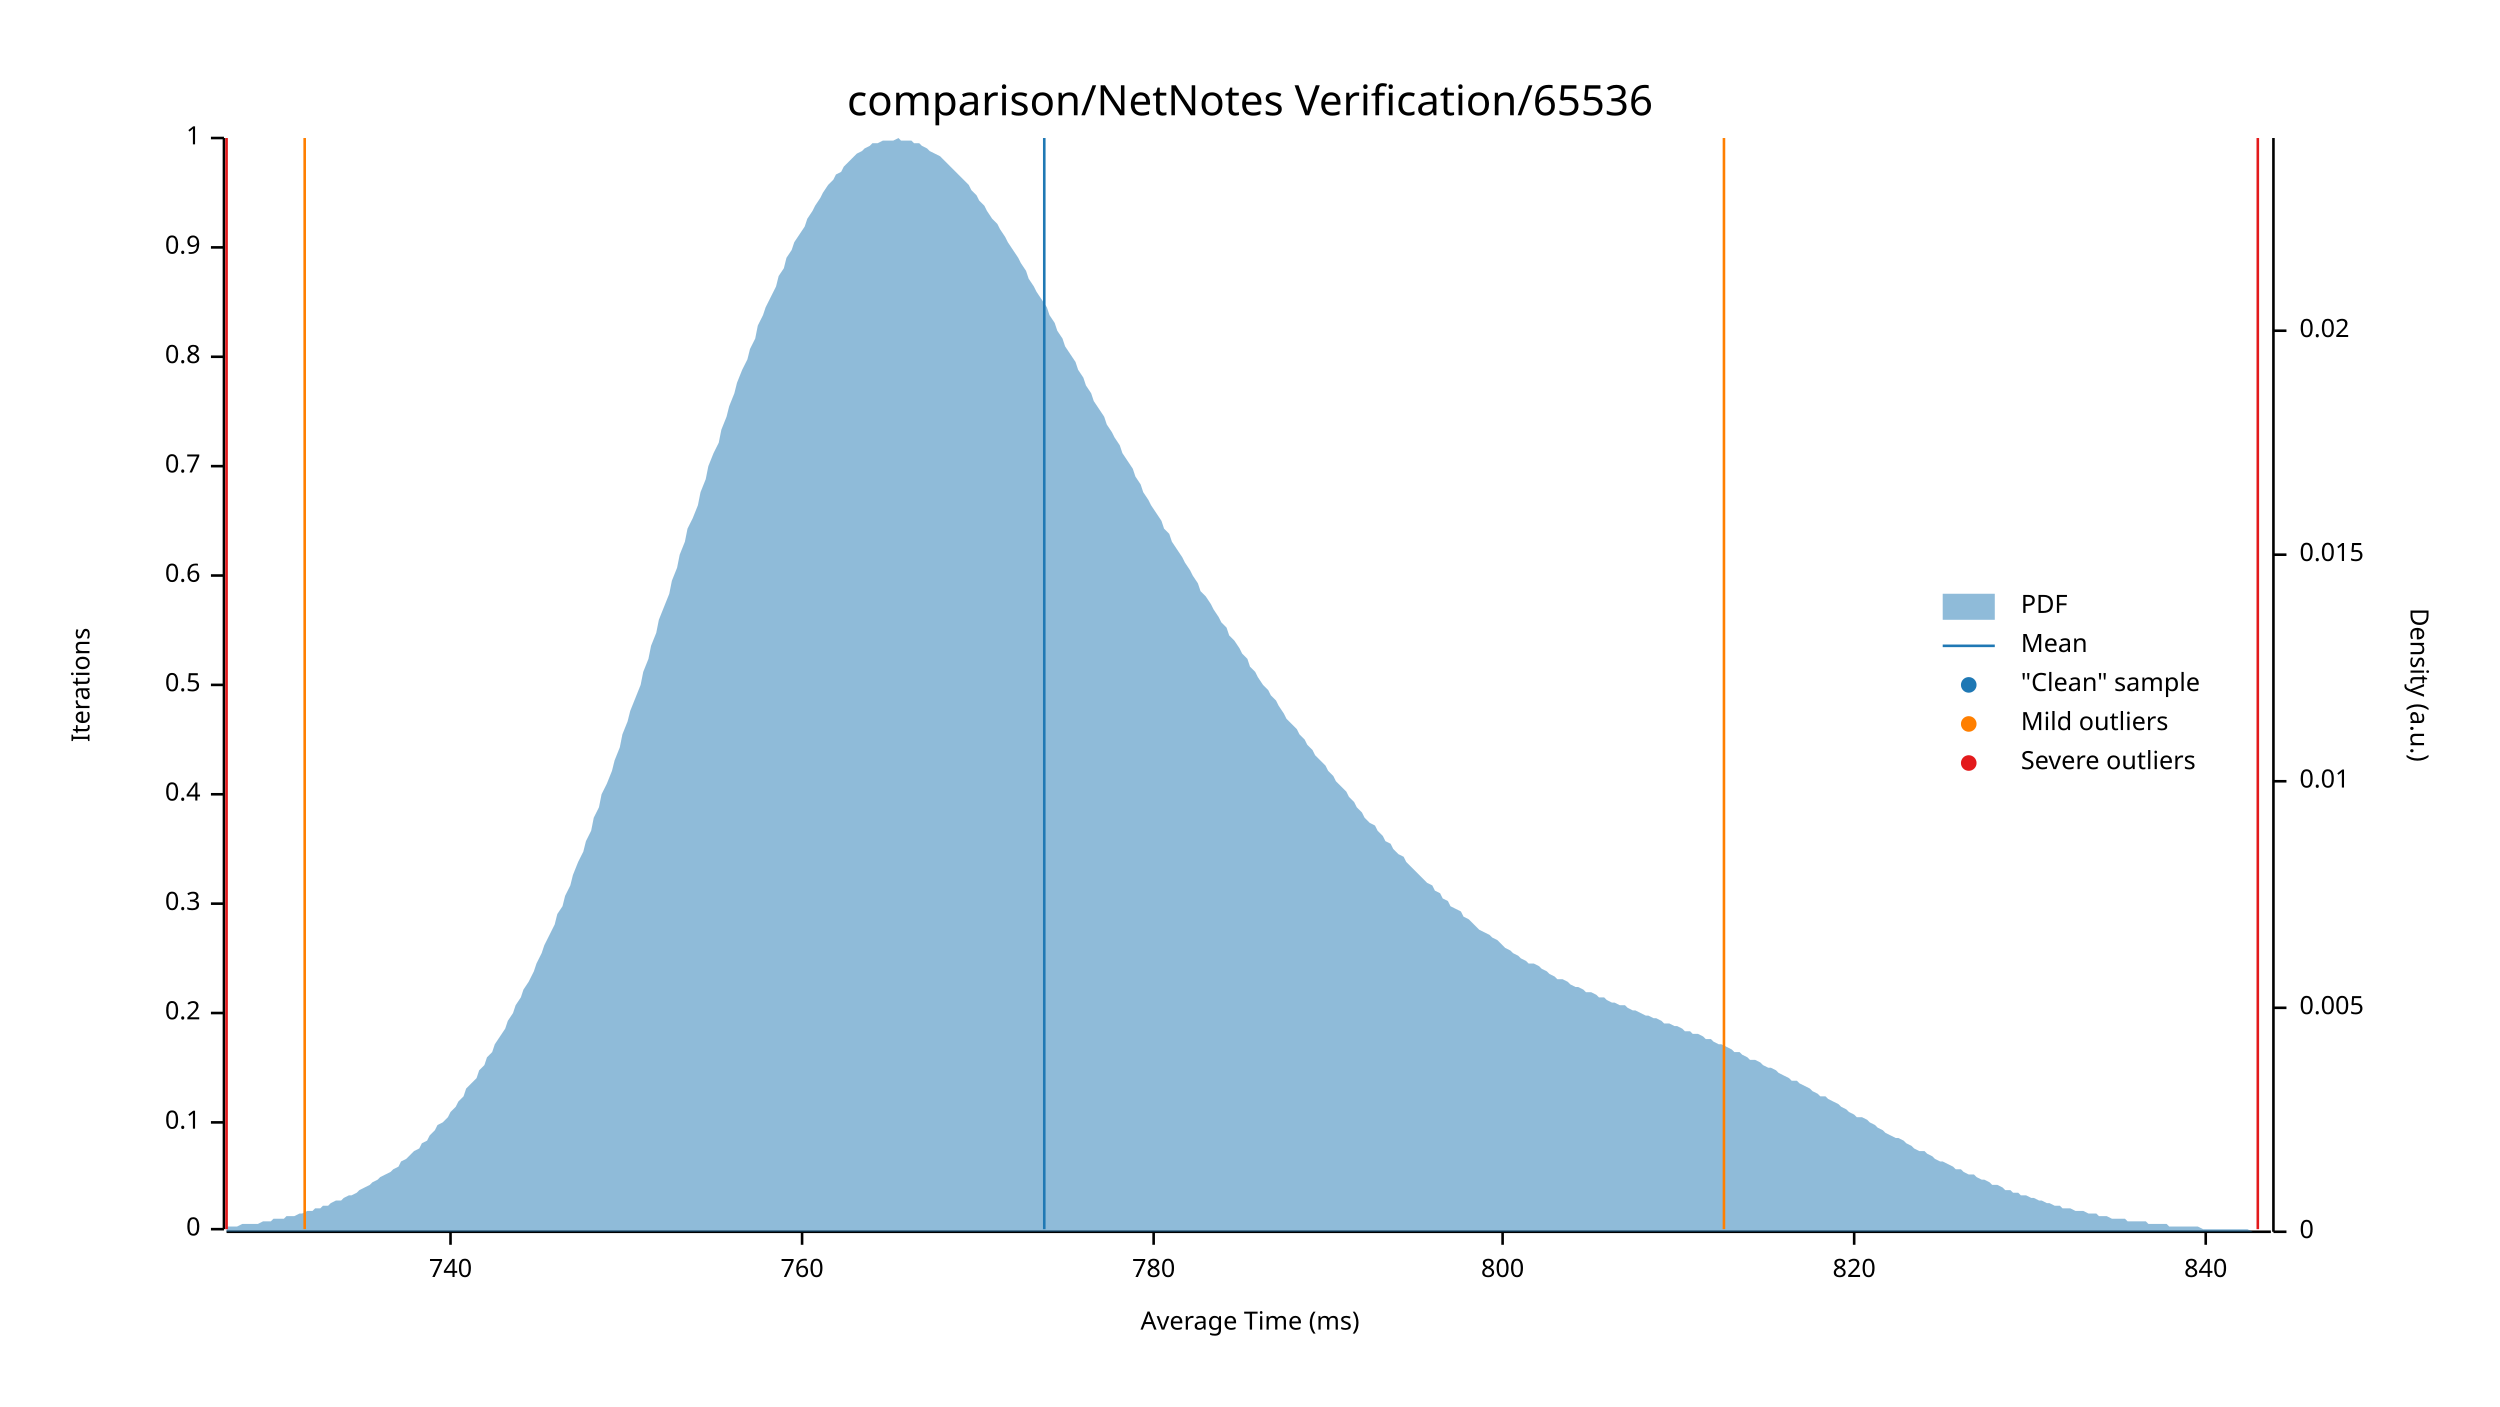
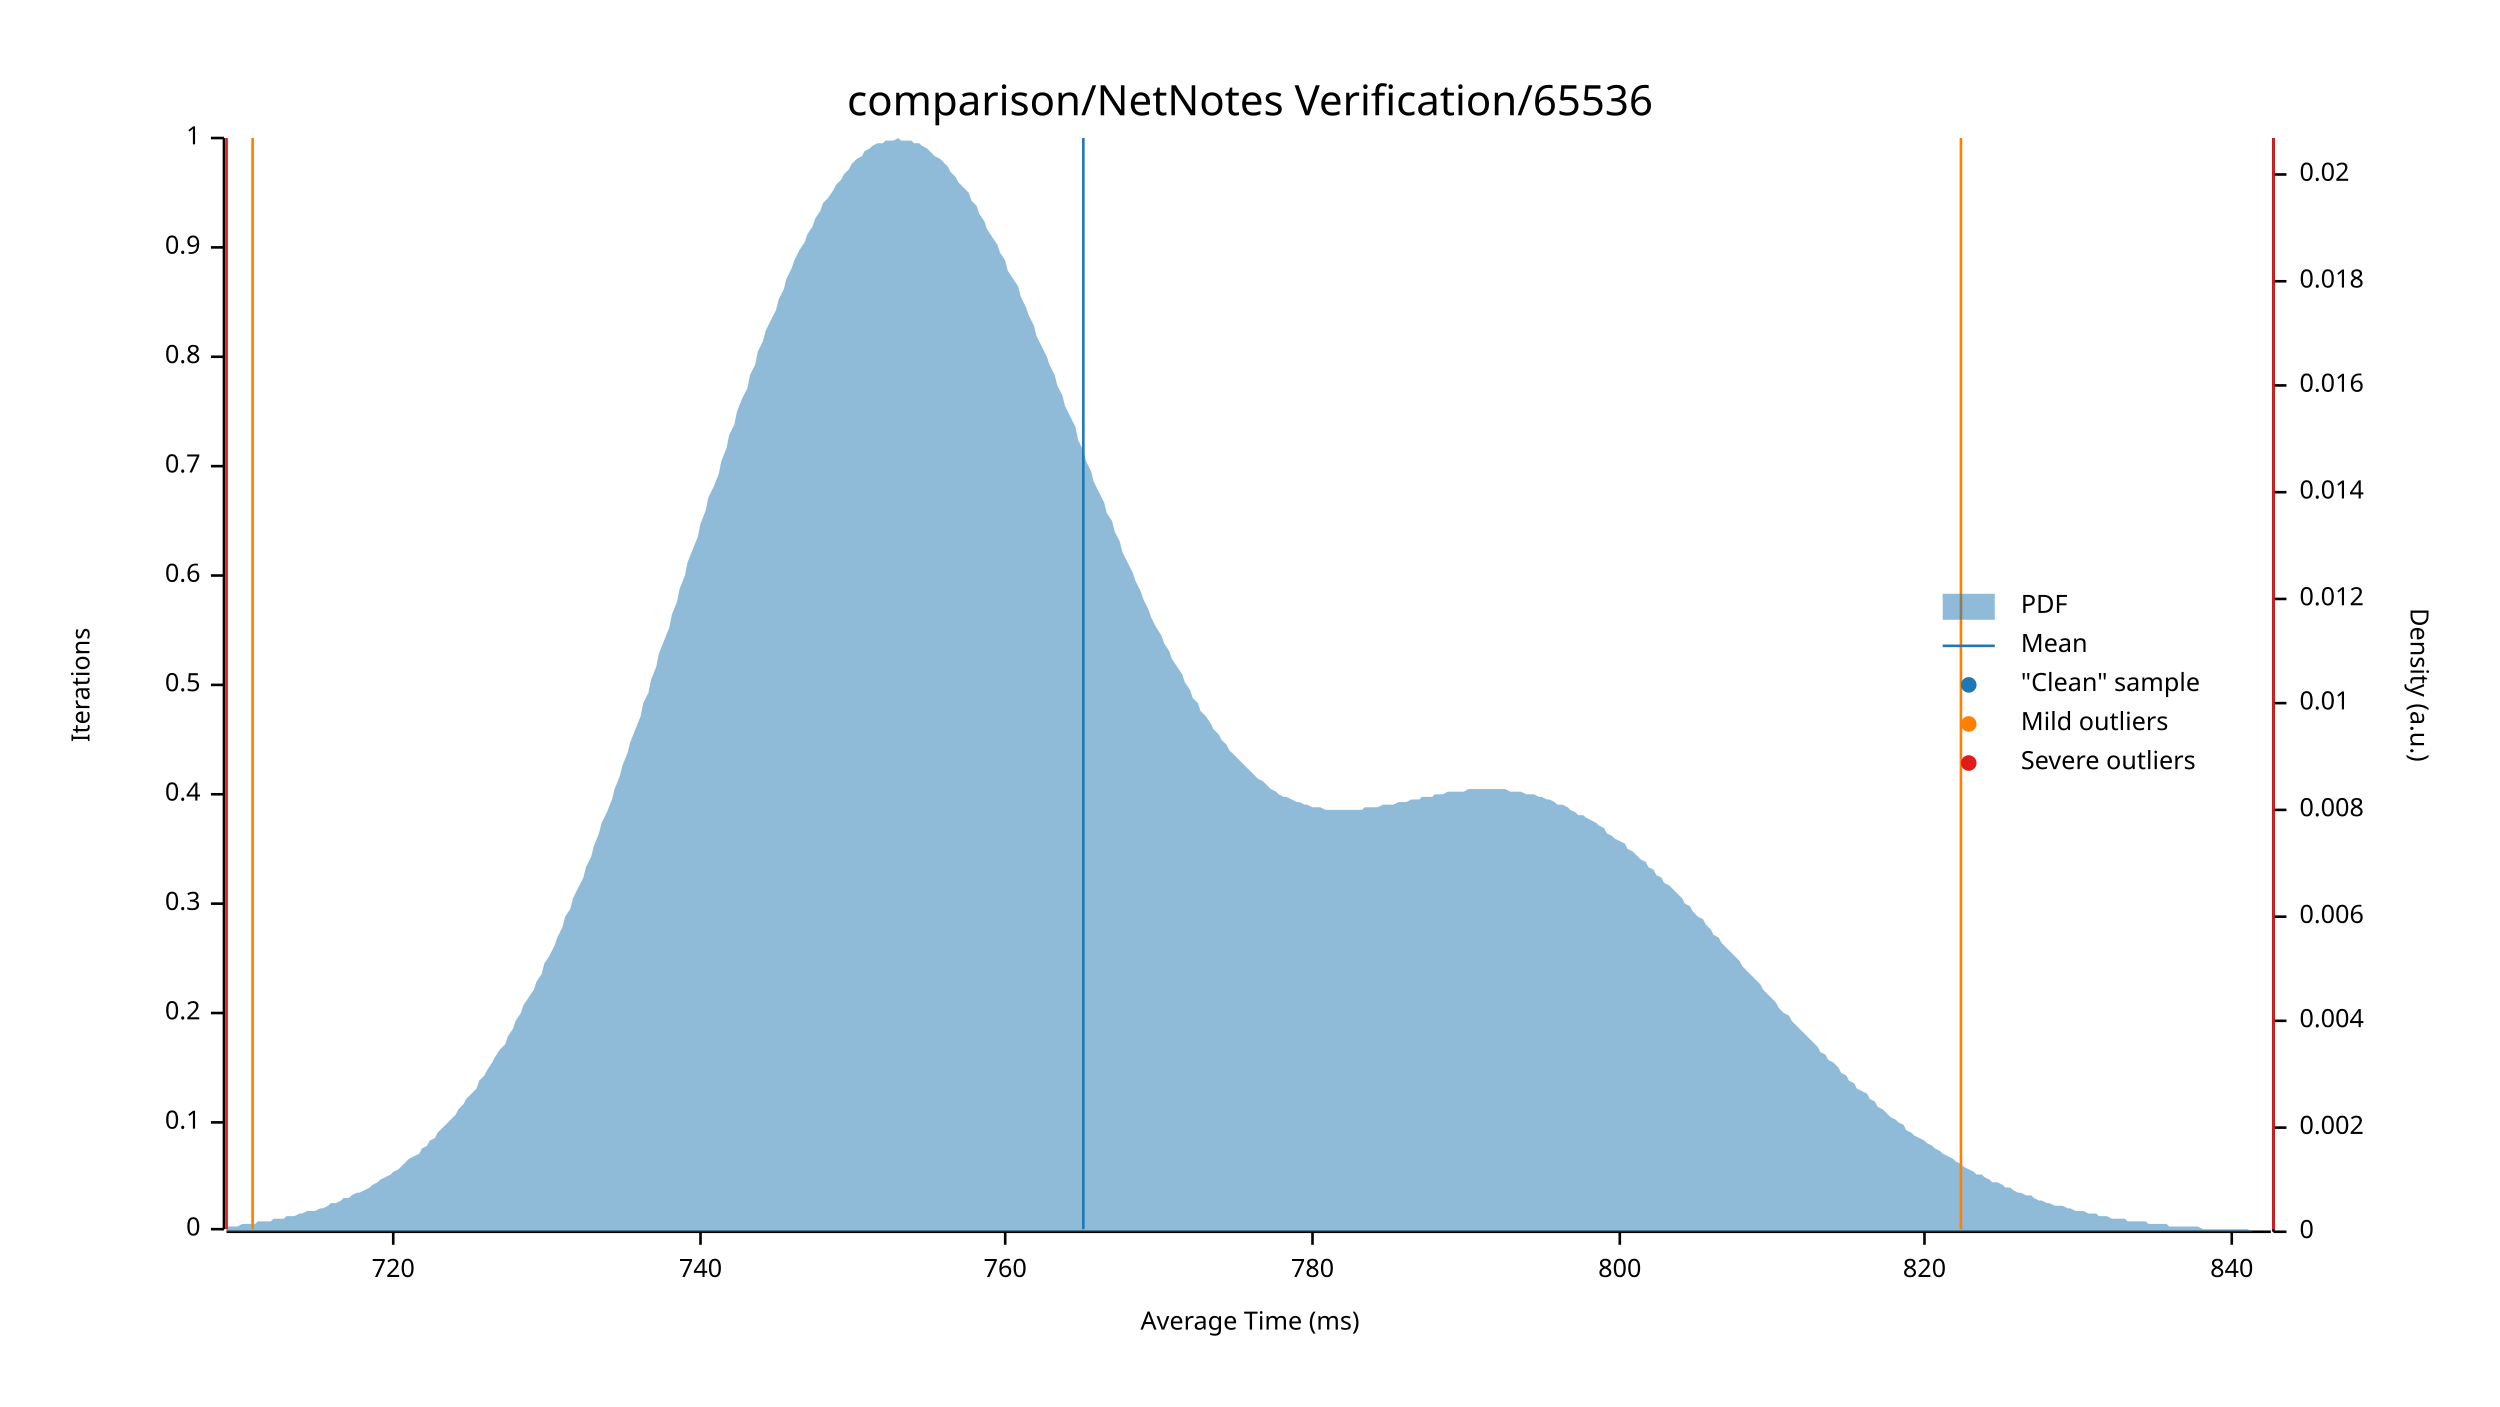
<svg xmlns="http://www.w3.org/2000/svg" width="960" height="540" viewBox="0 0 960 540">
  <text x="480" y="32" dy="0.76em" text-anchor="middle" font-family="sans-serif" font-size="16.129" opacity="1" fill="#000000">
comparison/NetNotes Verification/65536
</text>
  <text x="27" y="263" dy="0.76em" text-anchor="middle" font-family="sans-serif" font-size="9.677" opacity="1" fill="#000000" transform="rotate(270, 27, 263)">
Iterations
</text>
  <text x="480" y="513" dy="-0.5ex" text-anchor="middle" font-family="sans-serif" font-size="9.677" opacity="1" fill="#000000">
Average Time (ms)
</text>
  <polyline fill="none" opacity="1" stroke="#000000" stroke-width="1" points="86,53 86,472 " />
  <text x="77" y="472" dy="0.5ex" text-anchor="end" font-family="sans-serif" font-size="9.677" opacity="1" fill="#000000">
0
</text>
  <polyline fill="none" opacity="1" stroke="#000000" stroke-width="1" points="81,472 86,472 " />
  <text x="77" y="431" dy="0.5ex" text-anchor="end" font-family="sans-serif" font-size="9.677" opacity="1" fill="#000000">
0.1
</text>
  <polyline fill="none" opacity="1" stroke="#000000" stroke-width="1" points="81,431 86,431 " />
  <text x="77" y="389" dy="0.5ex" text-anchor="end" font-family="sans-serif" font-size="9.677" opacity="1" fill="#000000">
0.2
</text>
  <polyline fill="none" opacity="1" stroke="#000000" stroke-width="1" points="81,389 86,389 " />
  <text x="77" y="347" dy="0.5ex" text-anchor="end" font-family="sans-serif" font-size="9.677" opacity="1" fill="#000000">
0.3
</text>
  <polyline fill="none" opacity="1" stroke="#000000" stroke-width="1" points="81,347 86,347 " />
  <text x="77" y="305" dy="0.5ex" text-anchor="end" font-family="sans-serif" font-size="9.677" opacity="1" fill="#000000">
0.4
</text>
  <polyline fill="none" opacity="1" stroke="#000000" stroke-width="1" points="81,305 86,305 " />
  <text x="77" y="263" dy="0.5ex" text-anchor="end" font-family="sans-serif" font-size="9.677" opacity="1" fill="#000000">
0.5
</text>
  <polyline fill="none" opacity="1" stroke="#000000" stroke-width="1" points="81,263 86,263 " />
  <text x="77" y="221" dy="0.5ex" text-anchor="end" font-family="sans-serif" font-size="9.677" opacity="1" fill="#000000">
0.6
</text>
  <polyline fill="none" opacity="1" stroke="#000000" stroke-width="1" points="81,221 86,221 " />
  <text x="77" y="179" dy="0.5ex" text-anchor="end" font-family="sans-serif" font-size="9.677" opacity="1" fill="#000000">
0.7
</text>
  <polyline fill="none" opacity="1" stroke="#000000" stroke-width="1" points="81,179 86,179 " />
  <text x="77" y="137" dy="0.5ex" text-anchor="end" font-family="sans-serif" font-size="9.677" opacity="1" fill="#000000">
0.8
</text>
  <polyline fill="none" opacity="1" stroke="#000000" stroke-width="1" points="81,137 86,137 " />
  <text x="77" y="95" dy="0.5ex" text-anchor="end" font-family="sans-serif" font-size="9.677" opacity="1" fill="#000000">
0.9
</text>
  <polyline fill="none" opacity="1" stroke="#000000" stroke-width="1" points="81,95 86,95 " />
  <text x="77" y="53" dy="0.5ex" text-anchor="end" font-family="sans-serif" font-size="9.677" opacity="1" fill="#000000">
1
</text>
  <polyline fill="none" opacity="1" stroke="#000000" stroke-width="1" points="81,53 86,53 " />
  <polyline fill="none" opacity="1" stroke="#000000" stroke-width="1" points="87,473 872,473 " />
-   <text x="173" y="483" dy="0.76em" text-anchor="middle" font-family="sans-serif" font-size="9.677" opacity="1" fill="#000000">
+   <text x="151" y="483" dy="0.76em" text-anchor="middle" font-family="sans-serif" font-size="9.677" opacity="1" fill="#000000">
+ 720
+ </text>
+   <polyline fill="none" opacity="1" stroke="#000000" stroke-width="1" points="151,473 151,478 " />
+   <text x="269" y="483" dy="0.76em" text-anchor="middle" font-family="sans-serif" font-size="9.677" opacity="1" fill="#000000">
740
</text>
-   <polyline fill="none" opacity="1" stroke="#000000" stroke-width="1" points="173,473 173,478 " />
-   <text x="308" y="483" dy="0.76em" text-anchor="middle" font-family="sans-serif" font-size="9.677" opacity="1" fill="#000000">
+   <polyline fill="none" opacity="1" stroke="#000000" stroke-width="1" points="269,473 269,478 " />
+   <text x="386" y="483" dy="0.76em" text-anchor="middle" font-family="sans-serif" font-size="9.677" opacity="1" fill="#000000">
760
</text>
-   <polyline fill="none" opacity="1" stroke="#000000" stroke-width="1" points="308,473 308,478 " />
-   <text x="443" y="483" dy="0.76em" text-anchor="middle" font-family="sans-serif" font-size="9.677" opacity="1" fill="#000000">
+   <polyline fill="none" opacity="1" stroke="#000000" stroke-width="1" points="386,473 386,478 " />
+   <text x="504" y="483" dy="0.76em" text-anchor="middle" font-family="sans-serif" font-size="9.677" opacity="1" fill="#000000">
780
</text>
-   <polyline fill="none" opacity="1" stroke="#000000" stroke-width="1" points="443,473 443,478 " />
-   <text x="577" y="483" dy="0.76em" text-anchor="middle" font-family="sans-serif" font-size="9.677" opacity="1" fill="#000000">
+   <polyline fill="none" opacity="1" stroke="#000000" stroke-width="1" points="504,473 504,478 " />
+   <text x="622" y="483" dy="0.76em" text-anchor="middle" font-family="sans-serif" font-size="9.677" opacity="1" fill="#000000">
800
</text>
-   <polyline fill="none" opacity="1" stroke="#000000" stroke-width="1" points="577,473 577,478 " />
-   <text x="712" y="483" dy="0.76em" text-anchor="middle" font-family="sans-serif" font-size="9.677" opacity="1" fill="#000000">
+   <polyline fill="none" opacity="1" stroke="#000000" stroke-width="1" points="622,473 622,478 " />
+   <text x="739" y="483" dy="0.76em" text-anchor="middle" font-family="sans-serif" font-size="9.677" opacity="1" fill="#000000">
820
</text>
-   <polyline fill="none" opacity="1" stroke="#000000" stroke-width="1" points="712,473 712,478 " />
-   <text x="847" y="483" dy="0.76em" text-anchor="middle" font-family="sans-serif" font-size="9.677" opacity="1" fill="#000000">
+   <polyline fill="none" opacity="1" stroke="#000000" stroke-width="1" points="739,473 739,478 " />
+   <text x="857" y="483" dy="0.76em" text-anchor="middle" font-family="sans-serif" font-size="9.677" opacity="1" fill="#000000">
840
</text>
-   <polyline fill="none" opacity="1" stroke="#000000" stroke-width="1" points="847,473 847,478 " />
+   <polyline fill="none" opacity="1" stroke="#000000" stroke-width="1" points="857,473 857,478 " />
  <text x="933" y="263" dy="0.76em" text-anchor="middle" font-family="sans-serif" font-size="9.677" opacity="1" fill="#000000" transform="rotate(90, 933, 263)">
Density (a.u.)
</text>
  <polyline fill="none" opacity="1" stroke="#000000" stroke-width="1" points="873,53 873,473 " />
  <text x="883" y="473" dy="0.5ex" text-anchor="start" font-family="sans-serif" font-size="9.677" opacity="1" fill="#000000">
0
</text>
  <polyline fill="none" opacity="1" stroke="#000000" stroke-width="1" points="873,473 878,473 " />
-   <text x="883" y="387" dy="0.5ex" text-anchor="start" font-family="sans-serif" font-size="9.677" opacity="1" fill="#000000">
- 0.005
+   <text x="883" y="433" dy="0.5ex" text-anchor="start" font-family="sans-serif" font-size="9.677" opacity="1" fill="#000000">
+ 0.002
</text>
-   <polyline fill="none" opacity="1" stroke="#000000" stroke-width="1" points="873,387 878,387 " />
-   <text x="883" y="300" dy="0.5ex" text-anchor="start" font-family="sans-serif" font-size="9.677" opacity="1" fill="#000000">
+   <polyline fill="none" opacity="1" stroke="#000000" stroke-width="1" points="873,433 878,433 " />
+   <text x="883" y="392" dy="0.5ex" text-anchor="start" font-family="sans-serif" font-size="9.677" opacity="1" fill="#000000">
+ 0.004
+ </text>
+   <polyline fill="none" opacity="1" stroke="#000000" stroke-width="1" points="873,392 878,392 " />
+   <text x="883" y="352" dy="0.5ex" text-anchor="start" font-family="sans-serif" font-size="9.677" opacity="1" fill="#000000">
+ 0.006
+ </text>
+   <polyline fill="none" opacity="1" stroke="#000000" stroke-width="1" points="873,352 878,352 " />
+   <text x="883" y="311" dy="0.5ex" text-anchor="start" font-family="sans-serif" font-size="9.677" opacity="1" fill="#000000">
+ 0.008
+ </text>
+   <polyline fill="none" opacity="1" stroke="#000000" stroke-width="1" points="873,311 878,311 " />
+   <text x="883" y="270" dy="0.5ex" text-anchor="start" font-family="sans-serif" font-size="9.677" opacity="1" fill="#000000">
0.01
</text>
-   <polyline fill="none" opacity="1" stroke="#000000" stroke-width="1" points="873,300 878,300 " />
-   <text x="883" y="213" dy="0.5ex" text-anchor="start" font-family="sans-serif" font-size="9.677" opacity="1" fill="#000000">
- 0.015
+   <polyline fill="none" opacity="1" stroke="#000000" stroke-width="1" points="873,270 878,270 " />
+   <text x="883" y="230" dy="0.5ex" text-anchor="start" font-family="sans-serif" font-size="9.677" opacity="1" fill="#000000">
+ 0.012
</text>
-   <polyline fill="none" opacity="1" stroke="#000000" stroke-width="1" points="873,213 878,213 " />
-   <text x="883" y="127" dy="0.5ex" text-anchor="start" font-family="sans-serif" font-size="9.677" opacity="1" fill="#000000">
+   <polyline fill="none" opacity="1" stroke="#000000" stroke-width="1" points="873,230 878,230 " />
+   <text x="883" y="189" dy="0.5ex" text-anchor="start" font-family="sans-serif" font-size="9.677" opacity="1" fill="#000000">
+ 0.014
+ </text>
+   <polyline fill="none" opacity="1" stroke="#000000" stroke-width="1" points="873,189 878,189 " />
+   <text x="883" y="148" dy="0.5ex" text-anchor="start" font-family="sans-serif" font-size="9.677" opacity="1" fill="#000000">
+ 0.016
+ </text>
+   <polyline fill="none" opacity="1" stroke="#000000" stroke-width="1" points="873,148 878,148 " />
+   <text x="883" y="108" dy="0.5ex" text-anchor="start" font-family="sans-serif" font-size="9.677" opacity="1" fill="#000000">
+ 0.018
+ </text>
+   <polyline fill="none" opacity="1" stroke="#000000" stroke-width="1" points="873,108 878,108 " />
+   <text x="883" y="67" dy="0.5ex" text-anchor="start" font-family="sans-serif" font-size="9.677" opacity="1" fill="#000000">
0.02
</text>
-   <polyline fill="none" opacity="1" stroke="#000000" stroke-width="1" points="873,127 878,127 " />
-   <polygon opacity="0.5" fill="#1F78B4" points="87,471 88,471 90,471 91,471 93,470 94,470 96,470 98,470 99,470 101,469 102,469 104,469 105,468 107,468 109,468 110,467 112,467 113,467 115,466 116,466 118,465 120,465 121,464 123,464 124,463 126,463 127,462 129,461 131,461 132,460 134,459 135,459 137,458 138,457 140,456 142,455 143,454 145,453 146,452 148,451 150,450 151,449 153,448 154,446 156,445 157,444 159,442 161,441 162,439 164,438 165,436 167,434 168,432 170,431 172,429 173,427 175,425 176,423 178,421 179,418 181,416 183,414 184,411 186,409 187,406 189,404 190,401 192,398 194,395 195,392 197,389 198,386 200,383 201,380 203,377 205,373 206,370 208,366 209,363 211,359 213,355 214,351 216,348 217,344 219,340 220,336 222,331 224,327 225,323 227,319 228,314 230,310 231,305 233,301 235,296 236,292 238,287 239,282 241,277 242,273 244,268 246,263 247,258 249,253 250,248 252,243 253,238 255,233 257,228 258,223 260,218 261,213 263,208 264,203 266,199 268,194 269,189 271,184 272,179 274,174 276,170 277,165 279,160 280,156 282,151 283,147 285,142 287,138 288,134 290,130 291,125 293,121 294,118 296,114 298,110 299,106 301,103 302,99 304,96 305,93 307,90 309,87 310,84 312,81 313,79 315,76 316,74 318,71 320,69 321,67 323,66 324,64 326,62 327,61 329,59 331,58 332,57 334,56 335,55 337,55 339,54 340,54 342,54 343,54 345,53 346,54 348,54 350,54 351,55 353,55 354,56 356,57 357,58 359,59 361,60 362,61 364,63 365,64 367,66 368,67 370,69 372,71 373,73 375,75 376,77 378,79 379,81 381,84 383,86 384,88 386,91 387,93 389,96 391,99 392,101 394,104 395,107 397,110 398,112 400,115 402,118 403,121 405,124 406,127 408,130 409,133 411,136 413,139 414,142 416,145 417,148 419,151 420,154 422,157 424,160 425,163 427,166 428,168 430,171 431,174 433,177 435,180 436,183 438,186 439,189 441,192 442,194 444,197 446,200 447,203 449,205 450,208 452,211 454,214 455,216 457,219 458,221 460,224 461,227 463,229 465,232 466,234 468,237 469,239 471,241 472,244 474,246 476,249 477,251 479,253 480,256 482,258 483,260 485,263 487,265 488,267 490,269 491,271 493,274 494,276 496,278 498,280 499,282 501,284 502,286 504,288 505,290 507,292 509,294 510,296 512,298 513,300 515,302 517,304 518,306 520,308 521,310 523,312 524,314 526,316 528,317 529,319 531,321 532,323 534,324 535,326 537,328 539,329 540,331 542,333 543,334 545,336 546,337 548,339 550,340 551,342 553,343 554,345 556,346 557,348 559,349 561,350 562,352 564,353 565,354 567,356 568,357 570,358 572,359 573,360 575,361 576,362 578,364 580,365 581,366 583,367 584,368 586,369 587,370 589,370 591,371 592,372 594,373 595,374 597,375 598,376 600,376 602,377 603,378 605,379 606,379 608,380 609,381 611,381 613,382 614,383 616,383 617,384 619,385 620,385 622,386 624,386 625,387 627,388 628,388 630,389 632,390 633,390 635,391 636,391 638,392 639,393 641,393 643,394 644,394 646,395 647,396 649,396 650,397 652,397 654,398 655,399 657,399 658,400 660,401 661,401 663,402 665,403 666,404 668,404 669,405 671,406 672,407 674,407 676,408 677,409 679,410 680,410 682,411 683,412 685,413 687,414 688,415 690,415 691,416 693,417 695,418 696,419 698,420 699,421 701,421 702,422 704,423 706,424 707,425 709,426 710,427 712,428 713,429 715,429 717,430 718,431 720,432 721,433 723,434 724,435 726,436 728,437 729,437 731,438 732,439 734,440 735,441 737,442 739,442 740,443 742,444 743,445 745,446 746,446 748,447 750,448 751,449 753,449 754,450 756,451 758,451 759,452 761,453 762,453 764,454 765,455 767,455 769,456 770,457 772,457 773,458 775,458 776,459 778,459 780,460 781,460 783,461 784,461 786,462 787,462 789,463 791,463 792,464 794,464 795,464 797,465 798,465 800,465 802,466 803,466 805,466 806,467 808,467 809,467 811,468 813,468 814,468 816,468 817,469 819,469 821,469 822,469 824,469 825,470 827,470 828,470 830,470 832,470 833,471 835,471 836,471 838,471 839,471 841,471 843,471 844,471 846,472 847,472 849,472 850,472 852,472 854,472 855,472 857,472 858,472 860,472 861,472 863,472 865,473 866,473 868,473 869,473 871,473 873,473 873,473 87,473 " />
-   <polyline fill="none" opacity="1" stroke="#1F78B4" stroke-width="1" points="401,472 401,53 " />
-   <polyline fill="none" opacity="1" stroke="#FF7F00" stroke-width="1" points="117,472 117,53 " />
-   <polyline fill="none" opacity="1" stroke="#FF7F00" stroke-width="1" points="662,472 662,53 " />
+   <polyline fill="none" opacity="1" stroke="#000000" stroke-width="1" points="873,67 878,67 " />
+   <polygon opacity="0.5" fill="#1F78B4" points="87,471 88,471 90,471 91,471 93,470 94,470 96,470 98,470 99,469 101,469 102,469 104,469 105,468 107,468 109,468 110,467 112,467 113,467 115,466 116,466 118,465 120,465 121,465 123,464 124,464 126,463 127,462 129,462 131,461 132,460 134,460 135,459 137,458 138,458 140,457 142,456 143,455 145,454 146,453 148,452 150,451 151,450 153,449 154,448 156,446 157,445 159,444 161,443 162,441 164,440 165,438 167,437 168,435 170,433 172,431 173,430 175,428 176,426 178,424 179,422 181,420 183,418 184,415 186,413 187,411 189,408 190,406 192,403 194,401 195,398 197,395 198,392 200,389 201,386 203,383 205,380 206,377 208,374 209,370 211,367 213,363 214,360 216,356 217,352 219,349 220,345 222,341 224,337 225,333 227,329 228,325 230,320 231,316 233,312 235,307 236,303 238,298 239,294 241,289 242,285 244,280 246,275 247,270 249,266 250,261 252,256 253,251 255,246 257,241 258,236 260,231 261,226 263,221 264,216 266,211 268,206 269,201 271,196 272,191 274,187 276,182 277,177 279,172 280,167 282,163 283,158 285,153 287,149 288,144 290,140 291,135 293,131 294,127 296,123 298,119 299,115 301,111 302,107 304,103 305,100 307,96 309,93 310,90 312,87 313,84 315,81 316,78 318,76 320,73 321,71 323,69 324,67 326,65 327,63 329,61 331,60 332,58 334,57 335,56 337,55 339,55 340,54 342,54 343,54 345,53 346,54 348,54 350,54 351,55 353,55 354,56 356,57 357,58 359,60 361,61 362,62 364,64 365,66 367,68 368,70 370,72 372,74 373,77 375,79 376,82 378,85 379,88 381,91 383,94 384,97 386,100 387,104 389,107 391,110 392,114 394,118 395,121 397,125 398,129 400,133 402,137 403,140 405,144 406,148 408,152 409,156 411,160 413,164 414,169 416,173 417,177 419,181 420,185 422,189 424,193 425,197 427,200 428,204 430,208 431,212 433,216 435,220 436,223 438,227 439,230 441,234 442,237 444,241 446,244 447,247 449,250 450,253 452,256 454,259 455,262 457,265 458,268 460,270 461,273 463,275 465,278 466,280 468,282 469,284 471,286 472,288 474,290 476,292 477,293 479,295 480,296 482,298 483,299 485,300 487,302 488,303 490,304 491,305 493,306 494,306 496,307 498,308 499,308 501,309 502,309 504,310 505,310 507,310 509,311 510,311 512,311 513,311 515,311 517,311 518,311 520,311 521,311 523,311 524,310 526,310 528,310 529,310 531,309 532,309 534,309 535,309 537,308 539,308 540,308 542,307 543,307 545,307 546,306 548,306 550,306 551,305 553,305 554,305 556,304 557,304 559,304 561,304 562,304 564,303 565,303 567,303 568,303 570,303 572,303 573,303 575,303 576,303 578,303 580,304 581,304 583,304 584,304 586,305 587,305 589,305 591,306 592,306 594,307 595,307 597,308 598,309 600,309 602,310 603,311 605,312 606,313 608,313 609,314 611,315 613,316 614,317 616,318 617,320 619,321 620,322 622,323 624,324 625,326 627,327 628,328 630,330 632,331 633,333 635,334 636,336 638,337 639,339 641,340 643,342 644,343 646,345 647,347 649,348 650,350 652,352 654,353 655,355 657,357 658,359 660,360 661,362 663,364 665,366 666,367 668,369 669,371 671,373 672,374 674,376 676,378 677,380 679,382 680,383 682,385 683,387 685,389 687,390 688,392 690,394 691,395 693,397 695,399 696,400 698,402 699,404 701,405 702,407 704,408 706,410 707,412 709,413 710,415 712,416 713,418 715,419 717,420 718,422 720,423 721,425 723,426 724,427 726,429 728,430 729,431 731,432 732,434 734,435 735,436 737,437 739,438 740,439 742,440 743,441 745,442 746,443 748,444 750,445 751,446 753,447 754,448 756,449 758,450 759,451 761,451 762,452 764,453 765,454 767,454 769,455 770,456 772,456 773,457 775,458 776,458 778,459 780,459 781,460 783,461 784,461 786,462 787,462 789,463 791,463 792,463 794,464 795,464 797,465 798,465 800,465 802,466 803,466 805,466 806,467 808,467 809,467 811,468 813,468 814,468 816,468 817,469 819,469 821,469 822,469 824,469 825,470 827,470 828,470 830,470 832,470 833,471 835,471 836,471 838,471 839,471 841,471 843,471 844,471 846,472 847,472 849,472 850,472 852,472 854,472 855,472 857,472 858,472 860,472 861,472 863,472 865,473 866,473 868,473 869,473 871,473 873,473 873,473 87,473 " />
+   <polyline fill="none" opacity="1" stroke="#1F78B4" stroke-width="1" points="416,472 416,53 " />
+   <polyline fill="none" opacity="1" stroke="#FF7F00" stroke-width="1" points="97,472 97,53 " />
+   <polyline fill="none" opacity="1" stroke="#FF7F00" stroke-width="1" points="753,472 753,53 " />
  <polyline fill="none" opacity="1" stroke="#E31A1C" stroke-width="1" points="87,472 87,53 " />
-   <polyline fill="none" opacity="1" stroke="#E31A1C" stroke-width="1" points="867,472 867,53 " />
+   <polyline fill="none" opacity="1" stroke="#E31A1C" stroke-width="1" points="873,472 873,53 " />
  <text x="776" y="228" dy="0.76em" text-anchor="start" font-family="sans-serif" font-size="9.677" opacity="1" fill="#000000">
PDF
</text>
  <text x="776" y="243" dy="0.76em" text-anchor="start" font-family="sans-serif" font-size="9.677" opacity="1" fill="#000000">
Mean
</text>
  <text x="776" y="258" dy="0.76em" text-anchor="start" font-family="sans-serif" font-size="9.677" opacity="1" fill="#000000">
"Clean" sample
</text>
  <text x="776" y="273" dy="0.76em" text-anchor="start" font-family="sans-serif" font-size="9.677" opacity="1" fill="#000000">
Mild outliers
</text>
  <text x="776" y="288" dy="0.76em" text-anchor="start" font-family="sans-serif" font-size="9.677" opacity="1" fill="#000000">
Severe outliers
</text>
  <rect x="746" y="228" width="20" height="10" opacity="0.5" fill="#1F78B4" stroke="none" />
  <polyline fill="none" opacity="1" stroke="#1F78B4" stroke-width="1" points="746,248 766,248 " />
  <circle cx="756" cy="263" r="3" opacity="1" fill="#1F78B4" stroke="none" stroke-width="1" />
  <circle cx="756" cy="278" r="3" opacity="1" fill="#FF7F00" stroke="none" stroke-width="1" />
  <circle cx="756" cy="293" r="3" opacity="1" fill="#E31A1C" stroke="none" stroke-width="1" />
</svg>
